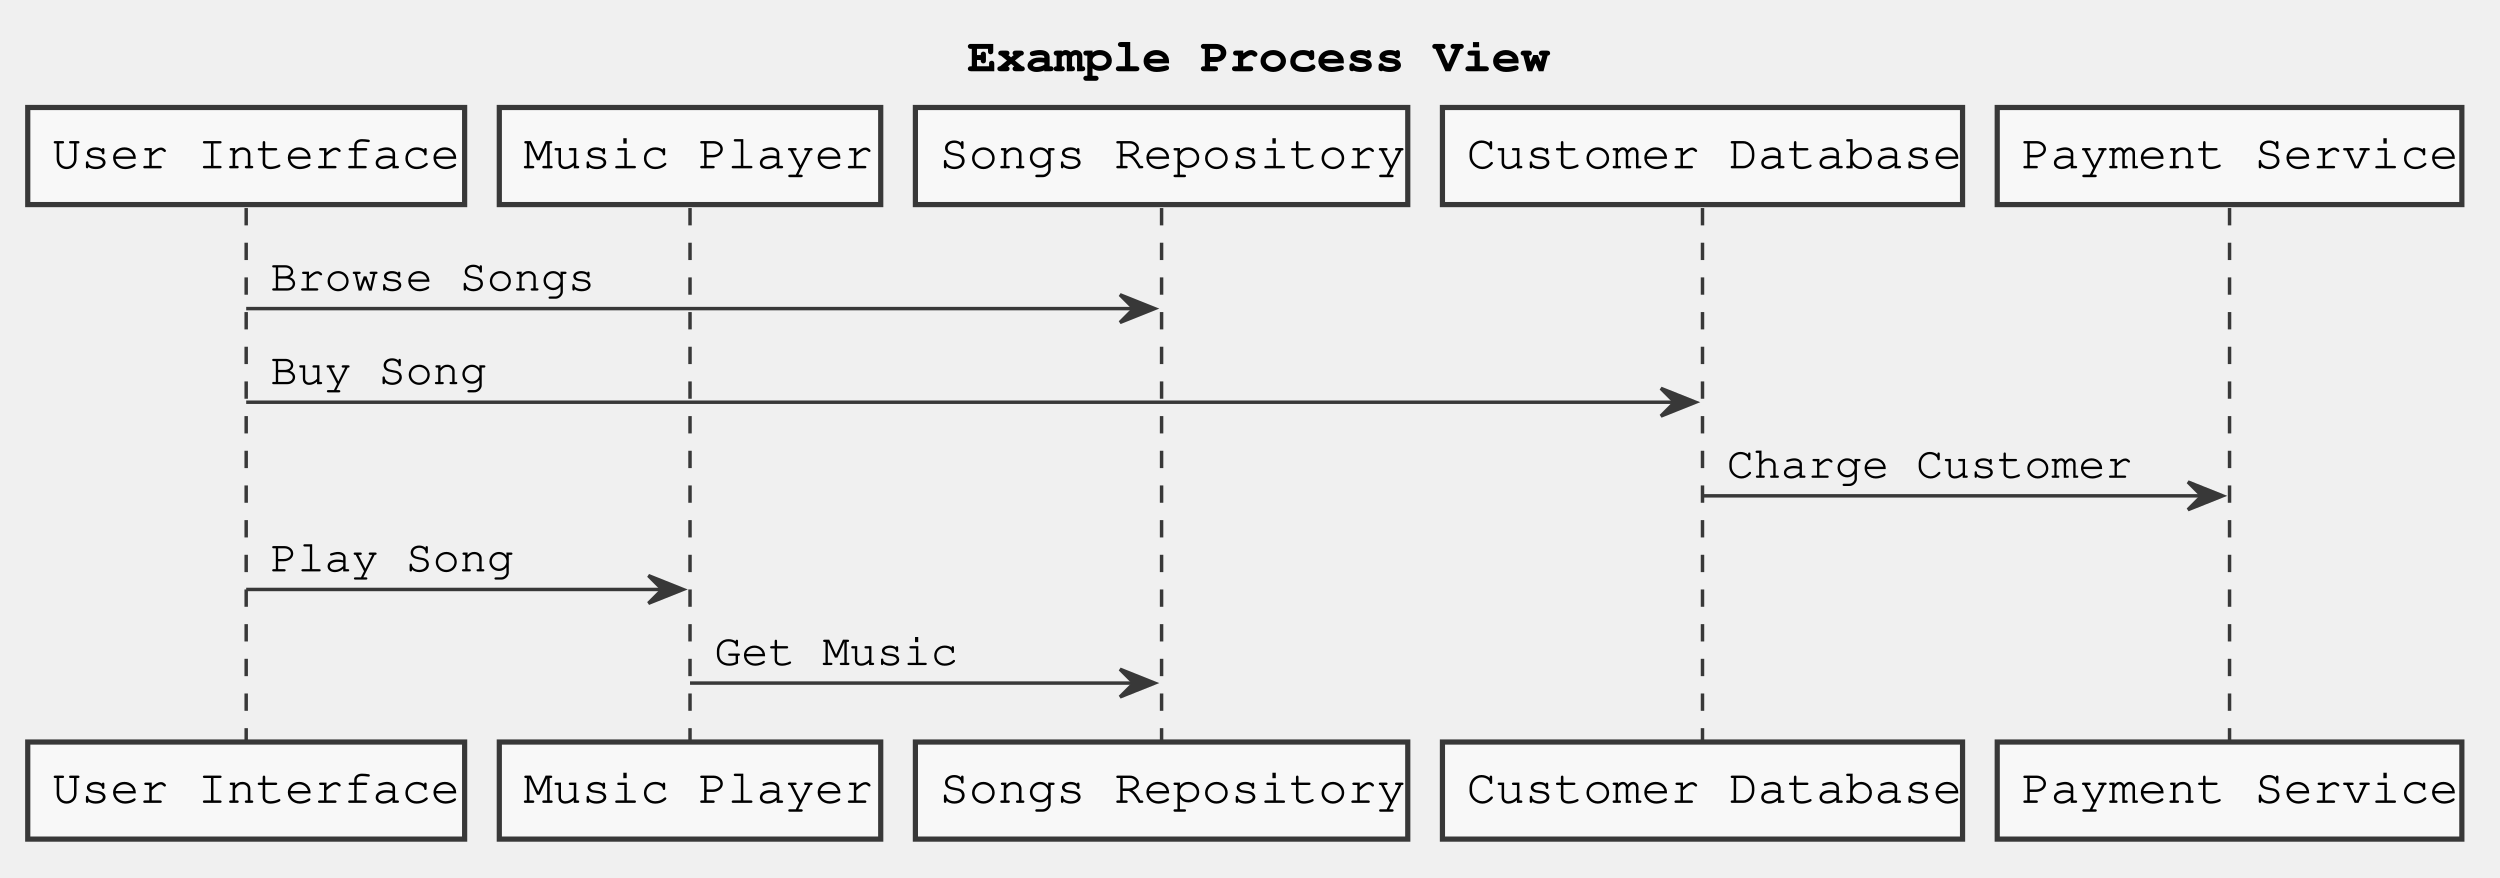
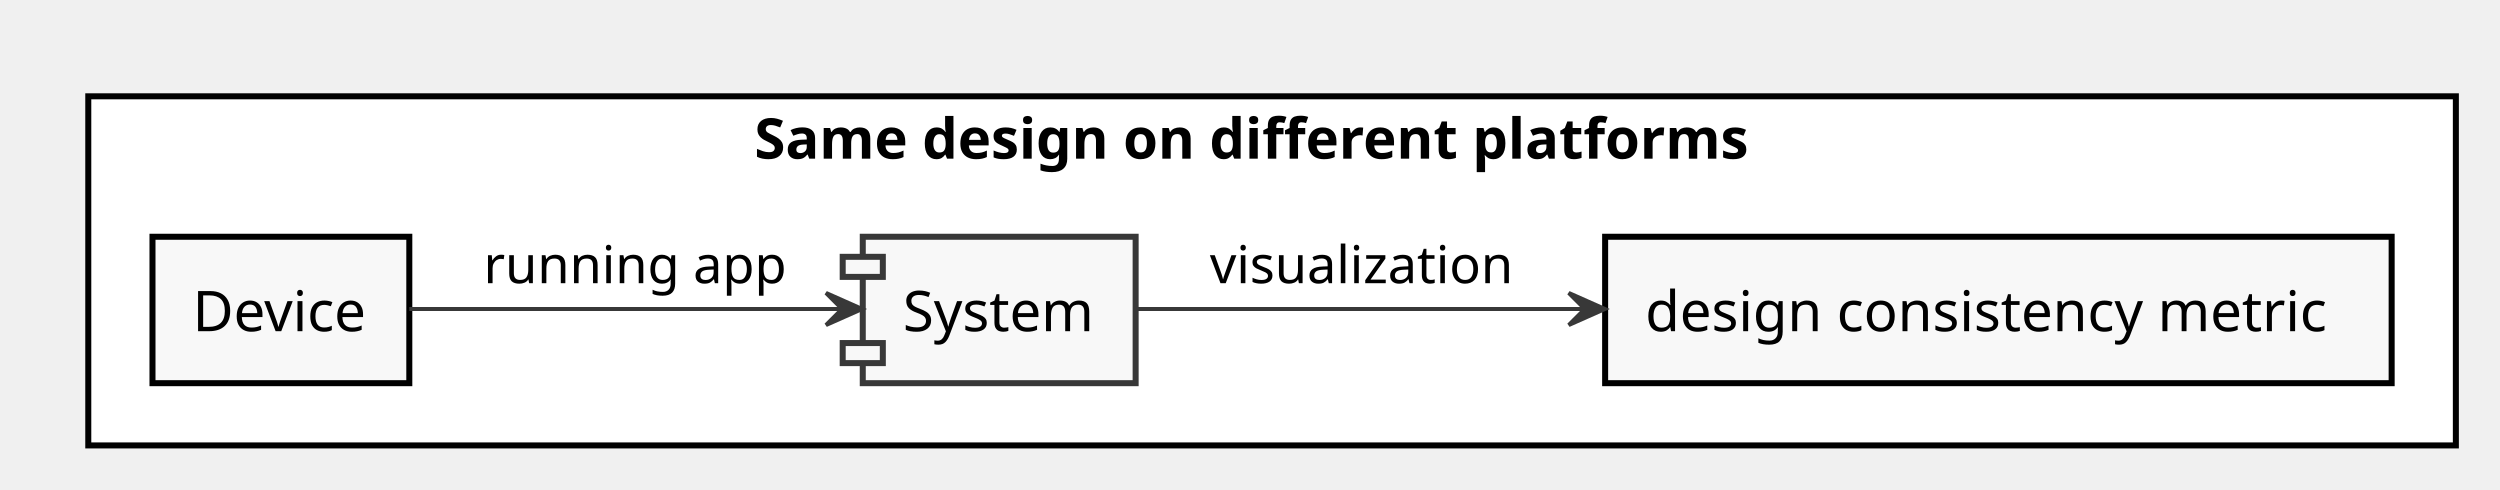
- <svg xmlns="http://www.w3.org/2000/svg" contentScriptType="application/ecmascript" contentStyleType="text/css" height="253px" preserveAspectRatio="none" style="width:721px;height:253px;" version="1.1" viewBox="0 0 721 253" width="721px" zoomAndPan="magnify">
+ <svg xmlns="http://www.w3.org/2000/svg" contentScriptType="application/ecmascript" contentStyleType="text/css" height="122px" preserveAspectRatio="none" style="width:623px;height:122px;" version="1.1" viewBox="0 0 623 122" width="623px" zoomAndPan="magnify">
  <defs />
  <g>
-     <text fill="#000000" font-family="Courier" font-size="14" font-weight="bold" lengthAdjust="spacingAndGlyphs" textLength="160" x="279" y="20.555">Example Process View</text>
-     <line style="stroke: #383838; stroke-width: 1.0; stroke-dasharray: 5.0,5.0;" x1="71" x2="71" y1="60" y2="215" />
-     <line style="stroke: #383838; stroke-width: 1.0; stroke-dasharray: 5.0,5.0;" x1="199" x2="199" y1="60" y2="215" />
-     <line style="stroke: #383838; stroke-width: 1.0; stroke-dasharray: 5.0,5.0;" x1="335" x2="335" y1="60" y2="215" />
-     <line style="stroke: #383838; stroke-width: 1.0; stroke-dasharray: 5.0,5.0;" x1="491" x2="491" y1="60" y2="215" />
-     <line style="stroke: #383838; stroke-width: 1.0; stroke-dasharray: 5.0,5.0;" x1="643" x2="643" y1="60" y2="215" />
-     <rect fill="#F8F8F8" height="28" style="stroke: #383838; stroke-width: 1.5;" width="126" x="8" y="31" />
-     <text fill="#000000" font-family="Courier" font-size="14" lengthAdjust="spacingAndGlyphs" textLength="112" x="15" y="48.555">User Interface</text>
-     <rect fill="#F8F8F8" height="28" style="stroke: #383838; stroke-width: 1.5;" width="126" x="8" y="214" />
-     <text fill="#000000" font-family="Courier" font-size="14" lengthAdjust="spacingAndGlyphs" textLength="112" x="15" y="231.555">User Interface</text>
-     <rect fill="#F8F8F8" height="28" style="stroke: #383838; stroke-width: 1.5;" width="110" x="144" y="31" />
-     <text fill="#000000" font-family="Courier" font-size="14" lengthAdjust="spacingAndGlyphs" textLength="96" x="151" y="48.555">Music Player</text>
-     <rect fill="#F8F8F8" height="28" style="stroke: #383838; stroke-width: 1.5;" width="110" x="144" y="214" />
-     <text fill="#000000" font-family="Courier" font-size="14" lengthAdjust="spacingAndGlyphs" textLength="96" x="151" y="231.555">Music Player</text>
-     <rect fill="#F8F8F8" height="28" style="stroke: #383838; stroke-width: 1.5;" width="142" x="264" y="31" />
-     <text fill="#000000" font-family="Courier" font-size="14" lengthAdjust="spacingAndGlyphs" textLength="128" x="271" y="48.555">Songs Repository</text>
-     <rect fill="#F8F8F8" height="28" style="stroke: #383838; stroke-width: 1.5;" width="142" x="264" y="214" />
-     <text fill="#000000" font-family="Courier" font-size="14" lengthAdjust="spacingAndGlyphs" textLength="128" x="271" y="231.555">Songs Repository</text>
-     <rect fill="#F8F8F8" height="28" style="stroke: #383838; stroke-width: 1.5;" width="150" x="416" y="31" />
-     <text fill="#000000" font-family="Courier" font-size="14" lengthAdjust="spacingAndGlyphs" textLength="136" x="423" y="48.555">Customer Database</text>
-     <rect fill="#F8F8F8" height="28" style="stroke: #383838; stroke-width: 1.5;" width="150" x="416" y="214" />
-     <text fill="#000000" font-family="Courier" font-size="14" lengthAdjust="spacingAndGlyphs" textLength="136" x="423" y="231.555">Customer Database</text>
-     <rect fill="#F8F8F8" height="28" style="stroke: #383838; stroke-width: 1.5;" width="134" x="576" y="31" />
-     <text fill="#000000" font-family="Courier" font-size="14" lengthAdjust="spacingAndGlyphs" textLength="120" x="583" y="48.555">Payment Service</text>
-     <rect fill="#F8F8F8" height="28" style="stroke: #383838; stroke-width: 1.5;" width="134" x="576" y="214" />
-     <text fill="#000000" font-family="Courier" font-size="14" lengthAdjust="spacingAndGlyphs" textLength="120" x="583" y="231.555">Payment Service</text>
-     <polygon fill="#383838" points="323,85,333,89,323,93,327,89" style="stroke: #383838; stroke-width: 1.0;" />
-     <line style="stroke: #383838; stroke-width: 1.0;" x1="71" x2="329" y1="89" y2="89" />
-     <text fill="#000000" font-family="Courier" font-size="13" lengthAdjust="spacingAndGlyphs" textLength="96" x="78" y="83.801">Browse Songs</text>
-     <polygon fill="#383838" points="479,112,489,116,479,120,483,116" style="stroke: #383838; stroke-width: 1.0;" />
-     <line style="stroke: #383838; stroke-width: 1.0;" x1="71" x2="485" y1="116" y2="116" />
-     <text fill="#000000" font-family="Courier" font-size="13" lengthAdjust="spacingAndGlyphs" textLength="64" x="78" y="110.801">Buy Song</text>
-     <polygon fill="#383838" points="631,139,641,143,631,147,635,143" style="stroke: #383838; stroke-width: 1.0;" />
-     <line style="stroke: #383838; stroke-width: 1.0;" x1="491" x2="637" y1="143" y2="143" />
-     <text fill="#000000" font-family="Courier" font-size="13" lengthAdjust="spacingAndGlyphs" textLength="120" x="498" y="137.801">Charge Customer</text>
-     <polygon fill="#383838" points="187,166,197,170,187,174,191,170" style="stroke: #383838; stroke-width: 1.0;" />
-     <line style="stroke: #383838; stroke-width: 1.0;" x1="71" x2="193" y1="170" y2="170" />
-     <text fill="#000000" font-family="Courier" font-size="13" lengthAdjust="spacingAndGlyphs" textLength="72" x="78" y="164.801">Play Song</text>
-     <polygon fill="#383838" points="323,193,333,197,323,201,327,197" style="stroke: #383838; stroke-width: 1.0;" />
-     <line style="stroke: #383838; stroke-width: 1.0;" x1="199" x2="329" y1="197" y2="197" />
-     <text fill="#000000" font-family="Courier" font-size="13" lengthAdjust="spacingAndGlyphs" textLength="72" x="206" y="191.801">Get Music</text>
+     <rect fill="#FFFFFF" height="87" style="stroke: #000000; stroke-width: 1.5;" width="590" x="22" y="24" />
+     <text fill="#000000" font-family="sans-serif" font-size="14" font-weight="bold" lengthAdjust="spacingAndGlyphs" textLength="258" x="188" y="39.535">Same design on different platforms</text>
+     <rect fill="#F8F8F8" height="36.488" style="stroke: #000000; stroke-width: 1.5;" width="64" x="38" y="59" />
+     <text fill="#000000" font-family="sans-serif" font-size="14" lengthAdjust="spacingAndGlyphs" textLength="44" x="48" y="82.535">Device</text>
+     <rect fill="#F8F8F8" height="36.488" style="stroke: #000000; stroke-width: 1.5;" width="196" x="400" y="59" />
+     <text fill="#000000" font-family="sans-serif" font-size="14" lengthAdjust="spacingAndGlyphs" textLength="176" x="410" y="82.535">design consistency metric</text>
+     <rect fill="#F8F8F8" height="36.488" style="stroke: #383838; stroke-width: 1.5;" width="68" x="215" y="59" />
+     <rect fill="#F8F8F8" height="5" style="stroke: #383838; stroke-width: 1.5;" width="10" x="210" y="64" />
+     <rect fill="#F8F8F8" height="5" style="stroke: #383838; stroke-width: 1.5;" width="10" x="210" y="85.488" />
+     <text fill="#000000" font-family="sans-serif" font-size="14" lengthAdjust="spacingAndGlyphs" textLength="48" x="225" y="82.535">System</text>
+     <path d="M102,77 C132.16,77 177.44,77 209.76,77 " fill="none" id="Source-&gt;System" style="stroke: #383838; stroke-width: 1.0;" />
+     <polygon fill="#383838" points="214.84,77,205.84,73,209.84,77,205.84,81,214.84,77" style="stroke: #383838; stroke-width: 1.0;" />
+     <text fill="#000000" font-family="sans-serif" font-size="13" lengthAdjust="spacingAndGlyphs" textLength="76" x="120.5" y="70.568">running app</text>
+     <path d="M283.1,77 C311.91,77 354.73,77 394.58,77 " fill="none" id="System-&gt;Measure" style="stroke: #383838; stroke-width: 1.0;" />
+     <polygon fill="#383838" points="399.93,77,390.93,73,394.93,77,390.93,81,399.93,77" style="stroke: #383838; stroke-width: 1.0;" />
+     <text fill="#000000" font-family="sans-serif" font-size="13" lengthAdjust="spacingAndGlyphs" textLength="80" x="301.5" y="70.568">visualization</text>
  </g>
</svg>
